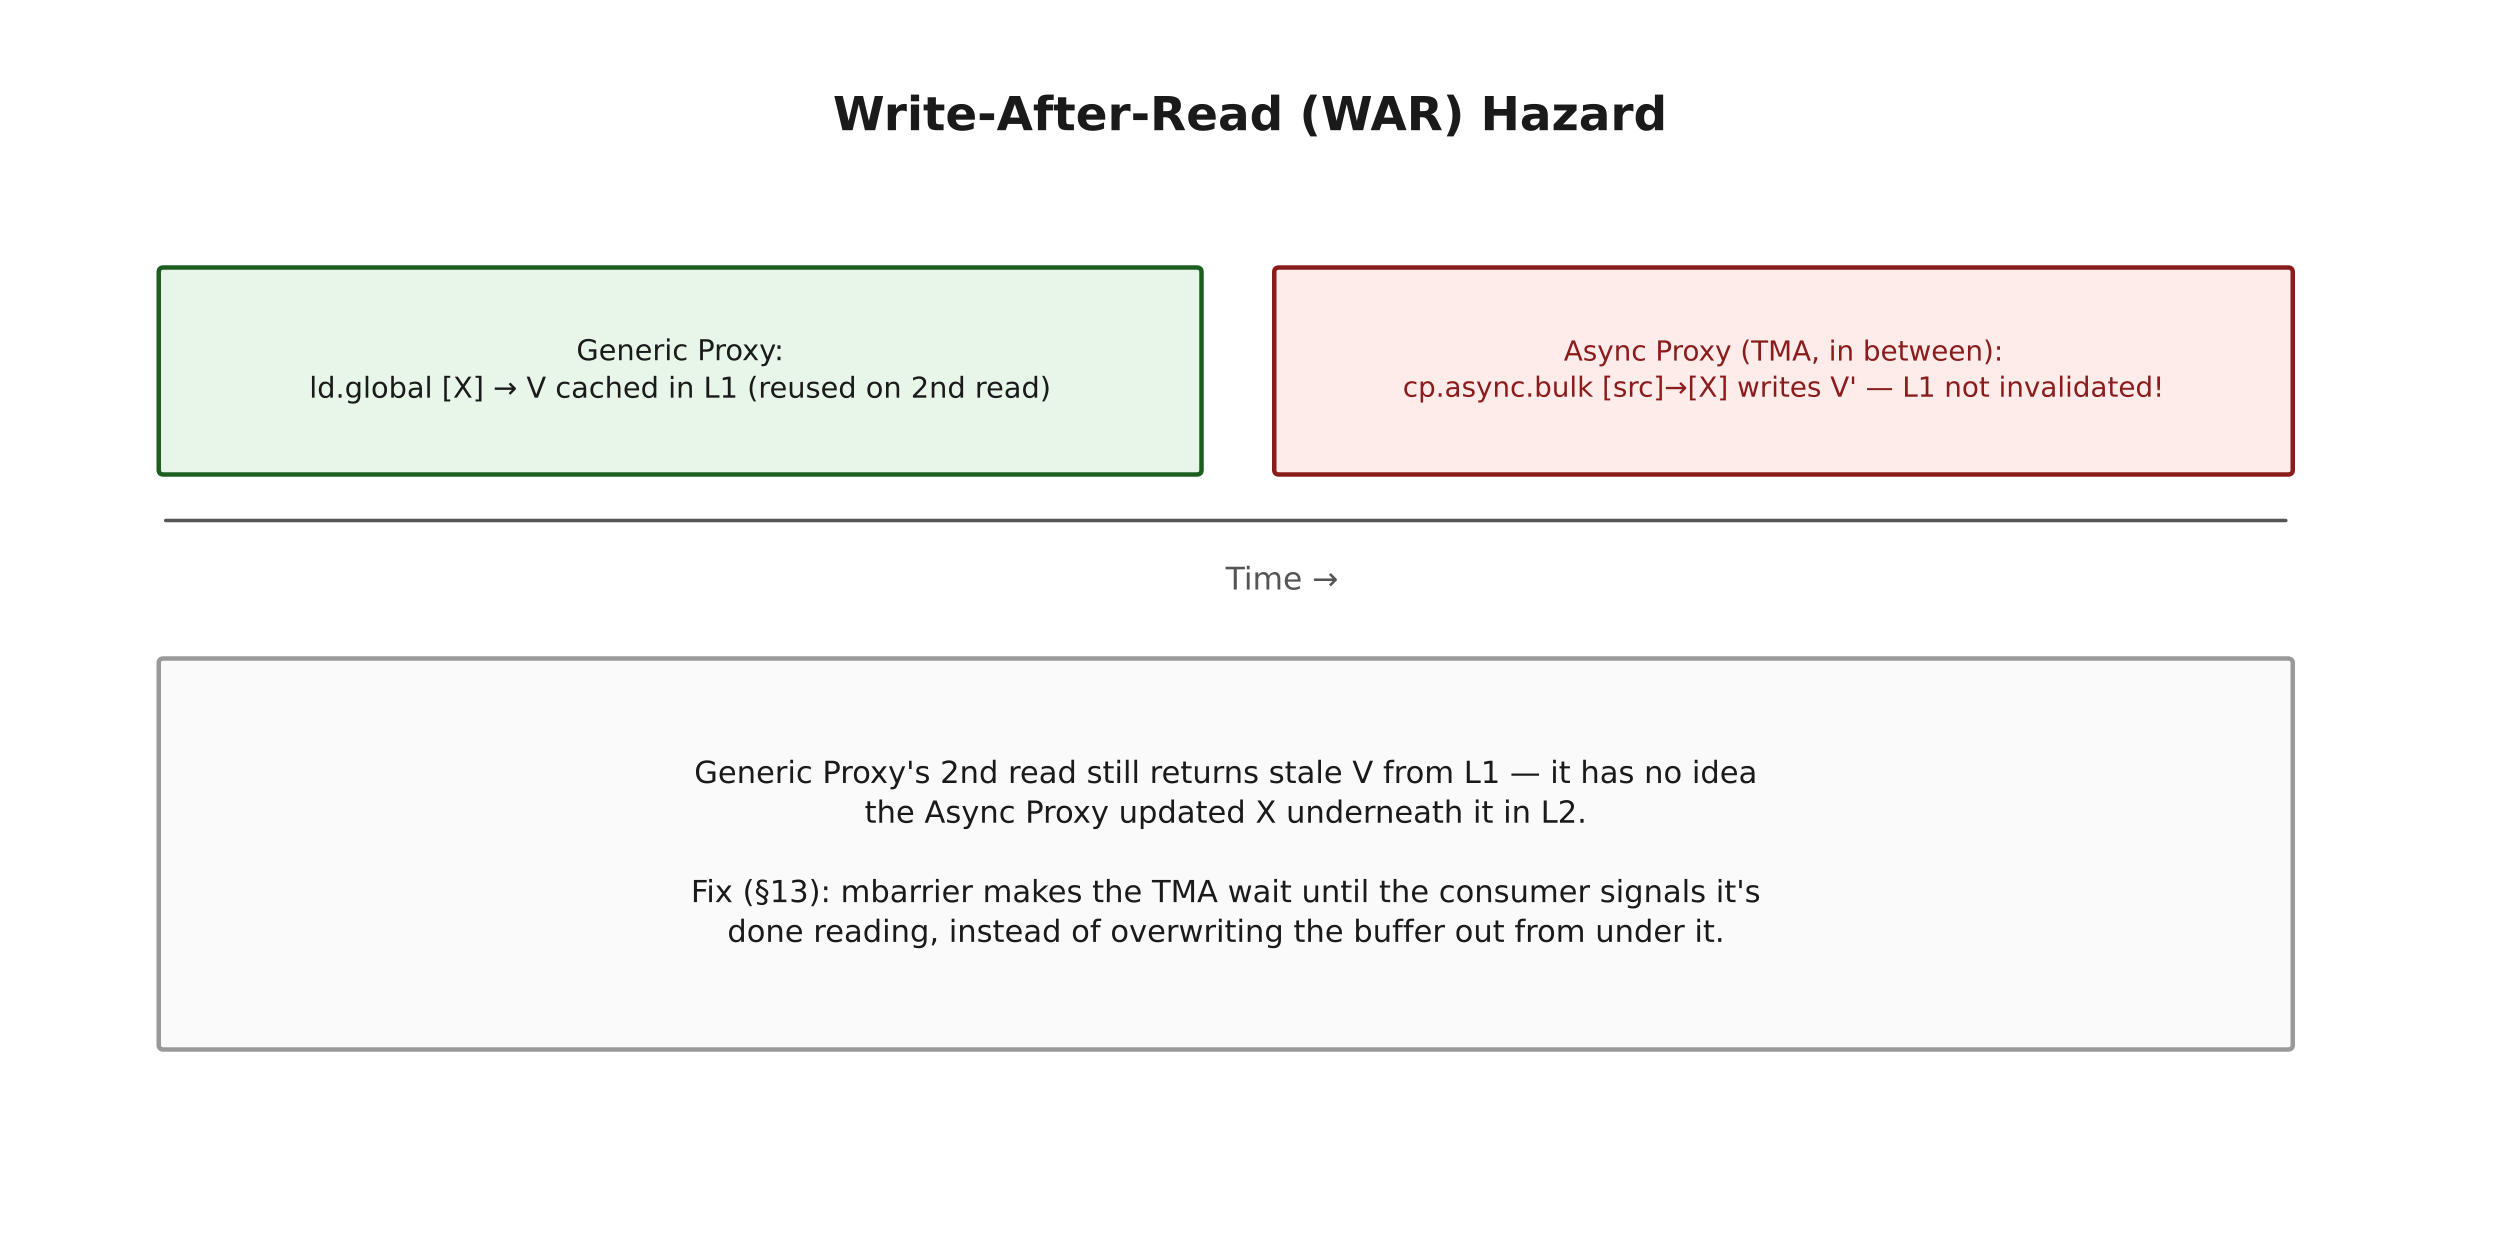
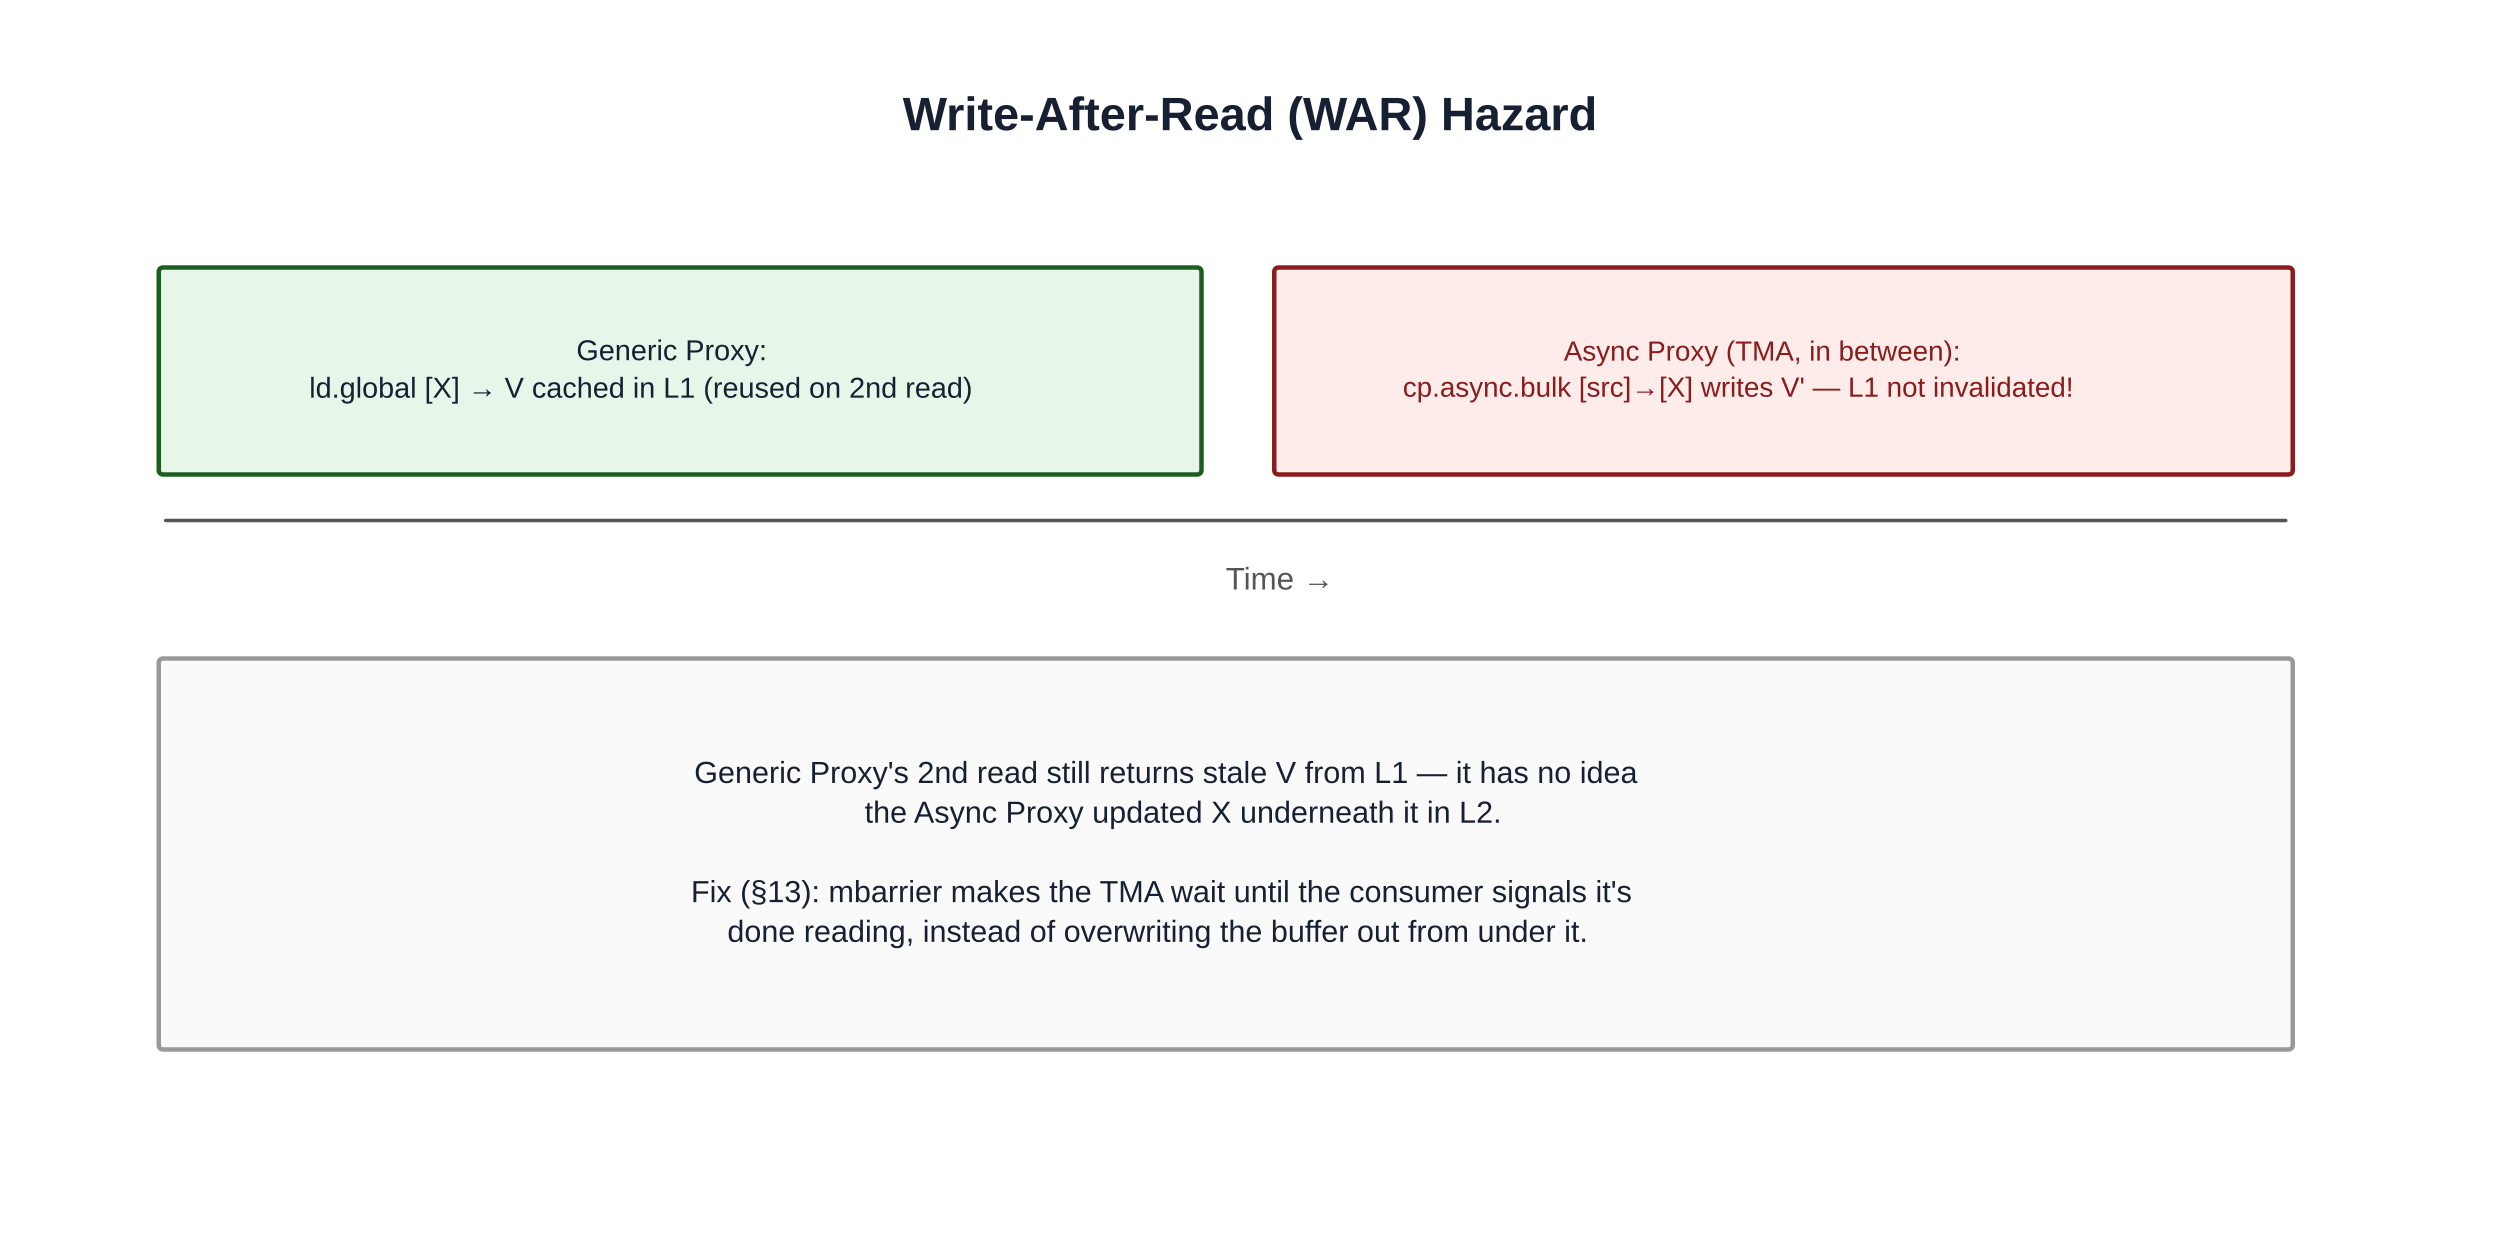
- <svg xmlns="http://www.w3.org/2000/svg" width="720pt" height="360pt" viewBox="0 0 720 360" version="1.1">
+ <svg xmlns="http://www.w3.org/2000/svg" role="img" width="720pt" height="360pt" viewBox="0 0 720 360" version="1.1">
  <defs>
    <style type="text/css">*{stroke-linejoin: round; stroke-linecap: butt}</style>
  </defs>
  <g id="figure_1">
    <g id="patch_1">
-       <path d="M 0 360  L 720 360  L 720 0  L 0 0  z " style="fill: #ffffff" />
+       <path d="M 0 360 L 720 360 L 720 0 L 0 0 z " style="fill: #ffffff" />
    </g>
    <g id="axes_1">
      <g id="patch_2">
-         <path d="M 47.117 136.656  L 344.635 136.656  Q 346.032 136.656 346.032 135.331  L 346.032 78.365  Q 346.032 77.04 344.635 77.04  L 47.117 77.04  Q 45.72 77.04 45.72 78.365  L 45.72 135.331  Q 45.72 136.656 47.117 136.656  z " clip-path="url(#pf7a7e72b3e)" style="fill: #e8f5e9; stroke: #1b5e20; stroke-width: 1.3; stroke-linejoin: miter" />
+         <path d="M 47.117 136.656 L 344.635 136.656 Q 346.032 136.656 346.032 135.331 L 346.032 78.365 Q 346.032 77.04 344.635 77.04 L 47.117 77.04 Q 45.72 77.04 45.72 78.365 L 45.72 135.331 Q 45.72 136.656 47.117 136.656 z " clip-path="url(#pf7a7e72b3e)" style="fill: #e8f5e9; stroke: #1b5e20; stroke-width: 1.3; stroke-linejoin: miter" />
      </g>
      <g id="patch_3">
-         <path d="M 368.381 136.656  L 658.915 136.656  Q 660.312 136.656 660.312 135.331  L 660.312 78.365  Q 660.312 77.04 658.915 77.04  L 368.381 77.04  Q 366.984 77.04 366.984 78.365  L 366.984 135.331  Q 366.984 136.656 368.381 136.656  z " clip-path="url(#pf7a7e72b3e)" style="fill: #fdecea; stroke: #8a1c1c; stroke-width: 1.3; stroke-linejoin: miter" />
+         <path d="M 368.381 136.656 L 658.915 136.656 Q 660.312 136.656 660.312 135.331 L 660.312 78.365 Q 660.312 77.04 658.915 77.04 L 368.381 77.04 Q 366.984 77.04 366.984 78.365 L 366.984 135.331 Q 366.984 136.656 368.381 136.656 z " clip-path="url(#pf7a7e72b3e)" style="fill: #fdecea; stroke: #8a1c1c; stroke-width: 1.3; stroke-linejoin: miter" />
      </g>
      <g id="patch_4">
-         <path d="M 47.117 302.256  L 658.915 302.256  Q 660.312 302.256 660.312 300.931  L 660.312 190.973  Q 660.312 189.648 658.915 189.648  L 47.117 189.648  Q 45.72 189.648 45.72 190.973  L 45.72 300.931  Q 45.72 302.256 47.117 302.256  z " clip-path="url(#pf7a7e72b3e)" style="fill: #fafafa; stroke: #999999; stroke-width: 1.3; stroke-linejoin: miter" />
+         <path d="M 47.117 302.256 L 658.915 302.256 Q 660.312 302.256 660.312 300.931 L 660.312 190.973 Q 660.312 189.648 658.915 189.648 L 47.117 189.648 Q 45.72 189.648 45.72 190.973 L 45.72 300.931 Q 45.72 302.256 47.117 302.256 z " clip-path="url(#pf7a7e72b3e)" style="fill: #fafafa; stroke: #999999; stroke-width: 1.3; stroke-linejoin: miter" />
      </g>
      <g id="text_1">
-         <text style="font-weight: 700; font-size: 13.5px; font-family: 'DejaVu Sans'; text-anchor: middle; fill: #1a1a1a" x="360" y="37.491" transform="rotate(-0 360 37.49136)">Write-After-Read (WAR) Hazard</text>
+         <text style="font-weight: 700; font-size: 13.5px; font-family: Arial, 'Liberation Sans', 'DejaVu Sans', sans-serif; text-anchor: middle; fill: #172033" x="360" y="37.491" transform="rotate(-0 360 37.49136)">Write-After-Read (WAR) Hazard</text>
      </g>
      <g id="text_2">
-         <text style="font-size: 8.3px; font-family: 'DejaVu Sans'; fill: #1a1a1a" transform="translate(165.9992 103.7433)">Generic Proxy:</text>
-         <text style="font-size: 8.3px; font-family: 'DejaVu Sans'; fill: #1a1a1a" transform="translate(89.05759 114.5333)">ld.global [X] → V cached in L1 (reused on 2nd read)</text>
+         <text style="font-size: 8.3px; font-family: Arial, 'Liberation Sans', 'DejaVu Sans', sans-serif; fill: #172033" transform="translate(165.9992 103.7433)">Generic Proxy:</text>
+         <text style="font-size: 8.3px; font-family: Arial, 'Liberation Sans', 'DejaVu Sans', sans-serif; fill: #172033" transform="translate(89.05759 114.5333)">ld.global [X] → V cached in L1 (reused on 2nd read)</text>
      </g>
      <g id="text_3">
-         <text style="font-size: 8px; font-family: 'DejaVu Sans'; fill: #8a1c1c" transform="translate(450.3693 103.8555)">Async Proxy (TMA, in between):</text>
-         <text style="font-size: 8px; font-family: 'DejaVu Sans'; fill: #8a1c1c" transform="translate(404.0049 114.2555)">cp.async.bulk [src]→[X] writes V' — L1 not invalidated!</text>
+         <text style="font-size: 8px; font-family: Arial, 'Liberation Sans', 'DejaVu Sans', sans-serif; fill: #8a1c1c" transform="translate(450.3693 103.8555)">Async Proxy (TMA, in between):</text>
+         <text style="font-size: 8px; font-family: Arial, 'Liberation Sans', 'DejaVu Sans', sans-serif; fill: #8a1c1c" transform="translate(404.0049 114.2555)">cp.async.bulk [src]→[X] writes V' — L1 not invalidated!</text>
      </g>
      <g id="patch_5">
-         <path d="M 658.31 149.904  Q 353.013 149.904 47.716 149.904  " style="fill: none; stroke: #555555; stroke-linecap: round" />
+         <path d="M 658.31 149.904 Q 353.013 149.904 47.716 149.904 " style="fill: none; stroke: #555555; stroke-linecap: round" />
      </g>
      <g id="text_4">
-         <text style="font-size: 9px; font-family: 'DejaVu Sans'; text-anchor: start; fill: #555555" x="353.016" y="169.776" transform="rotate(-0 353.016 169.776)">Time →</text>
+         <text style="font-size: 9px; font-family: Arial, 'Liberation Sans', 'DejaVu Sans', sans-serif; text-anchor: start; fill: #555555" x="353.016" y="169.776" transform="rotate(-0 353.016 169.776)">Time →</text>
      </g>
      <g id="text_5">
-         <text style="font-size: 8.8px; font-family: 'DejaVu Sans'; fill: #1a1a1a" transform="translate(199.9338 225.5002)">Generic Proxy's 2nd read still returns stale V from L1 — it has no idea</text>
-         <text style="font-size: 8.8px; font-family: 'DejaVu Sans'; fill: #1a1a1a" transform="translate(249.0069 236.9402)">the Async Proxy updated X underneath it in L2.</text>
-         <text style="font-size: 8.8px; font-family: 'DejaVu Sans'; fill: #1a1a1a" transform="translate(353.016 245.952)" />
-         <text style="font-size: 8.8px; font-family: 'DejaVu Sans'; fill: #1a1a1a" transform="translate(198.9919 259.8202)">Fix (§13): mbarrier makes the TMA wait until the consumer signals it's</text>
-         <text style="font-size: 8.8px; font-family: 'DejaVu Sans'; fill: #1a1a1a" transform="translate(209.4749 271.2602)">done reading, instead of overwriting the buffer out from under it.</text>
+         <text style="font-size: 8.8px; font-family: Arial, 'Liberation Sans', 'DejaVu Sans', sans-serif; fill: #172033" transform="translate(199.9338 225.5002)">Generic Proxy's 2nd read still returns stale V from L1 — it has no idea</text>
+         <text style="font-size: 8.8px; font-family: Arial, 'Liberation Sans', 'DejaVu Sans', sans-serif; fill: #172033" transform="translate(249.0069 236.9402)">the Async Proxy updated X underneath it in L2.</text>
+         <text style="font-size: 8.8px; font-family: Arial, 'Liberation Sans', 'DejaVu Sans', sans-serif; fill: #172033" transform="translate(353.016 245.952)" />
+         <text style="font-size: 8.8px; font-family: Arial, 'Liberation Sans', 'DejaVu Sans', sans-serif; fill: #172033" transform="translate(198.9919 259.8202)">Fix (§13): mbarrier makes the TMA wait until the consumer signals it's</text>
+         <text style="font-size: 8.8px; font-family: Arial, 'Liberation Sans', 'DejaVu Sans', sans-serif; fill: #172033" transform="translate(209.4749 271.2602)">done reading, instead of overwriting the buffer out from under it.</text>
      </g>
    </g>
  </g>
  <defs>
    <clipPath id="pf7a7e72b3e">
      <rect x="10.8" y="10.8" width="698.4" height="331.2" />
    </clipPath>
  </defs>
</svg>
